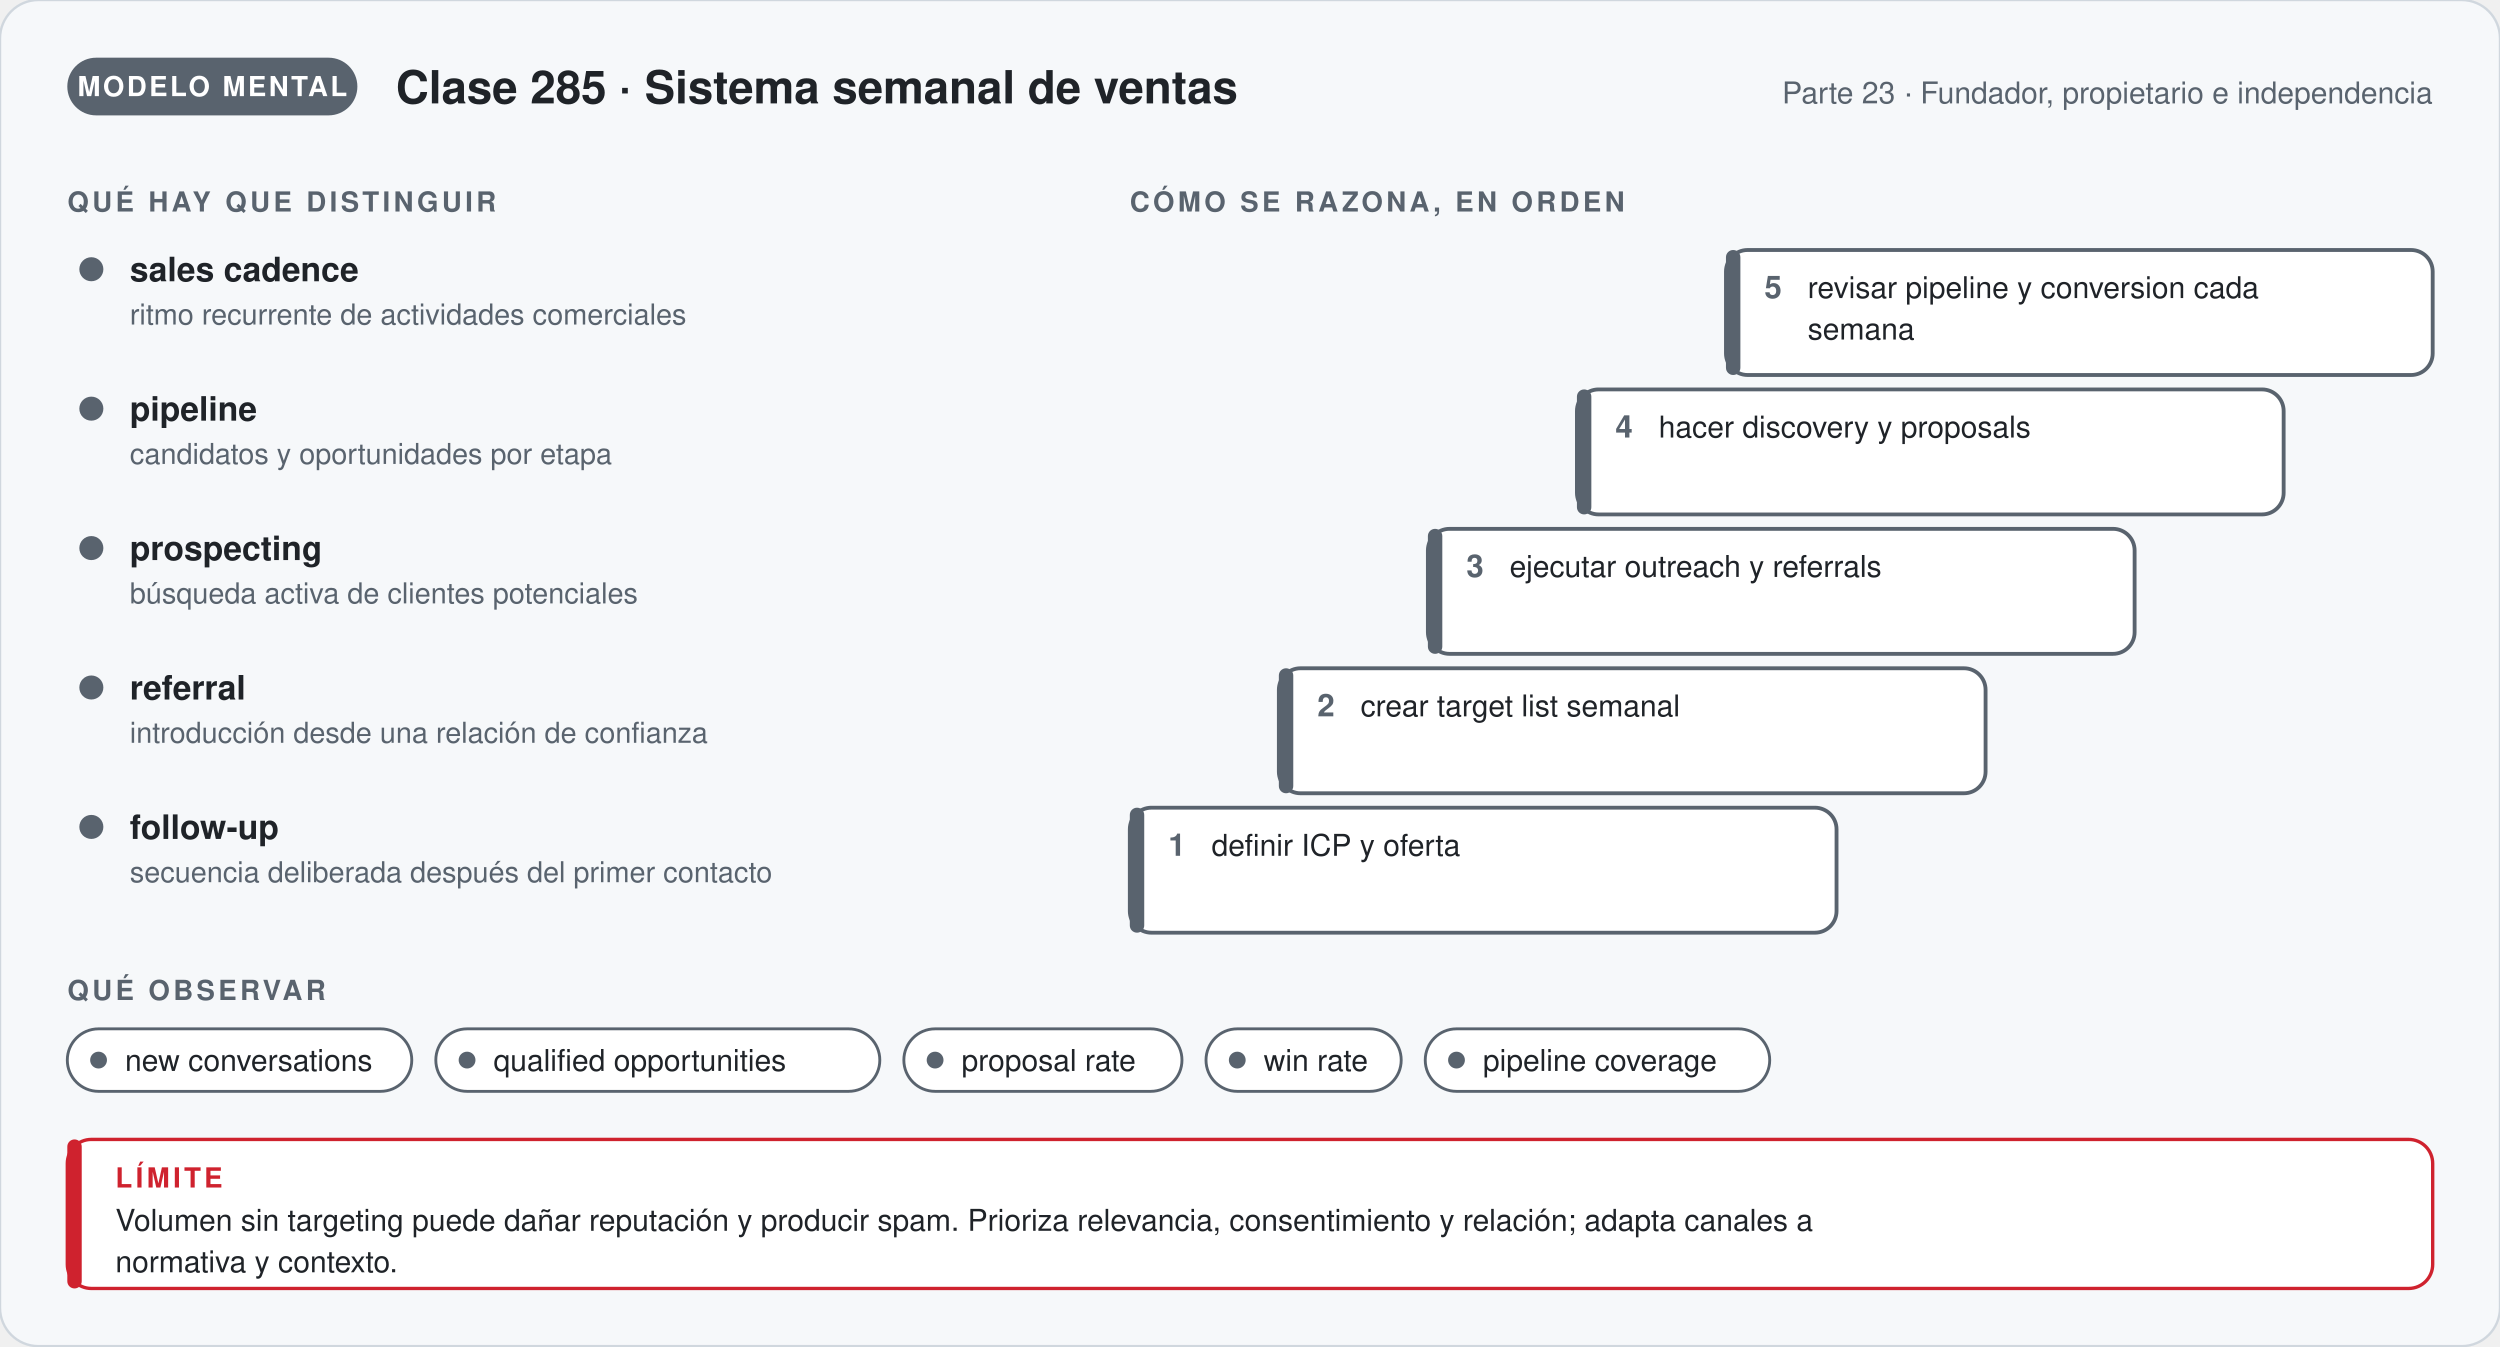
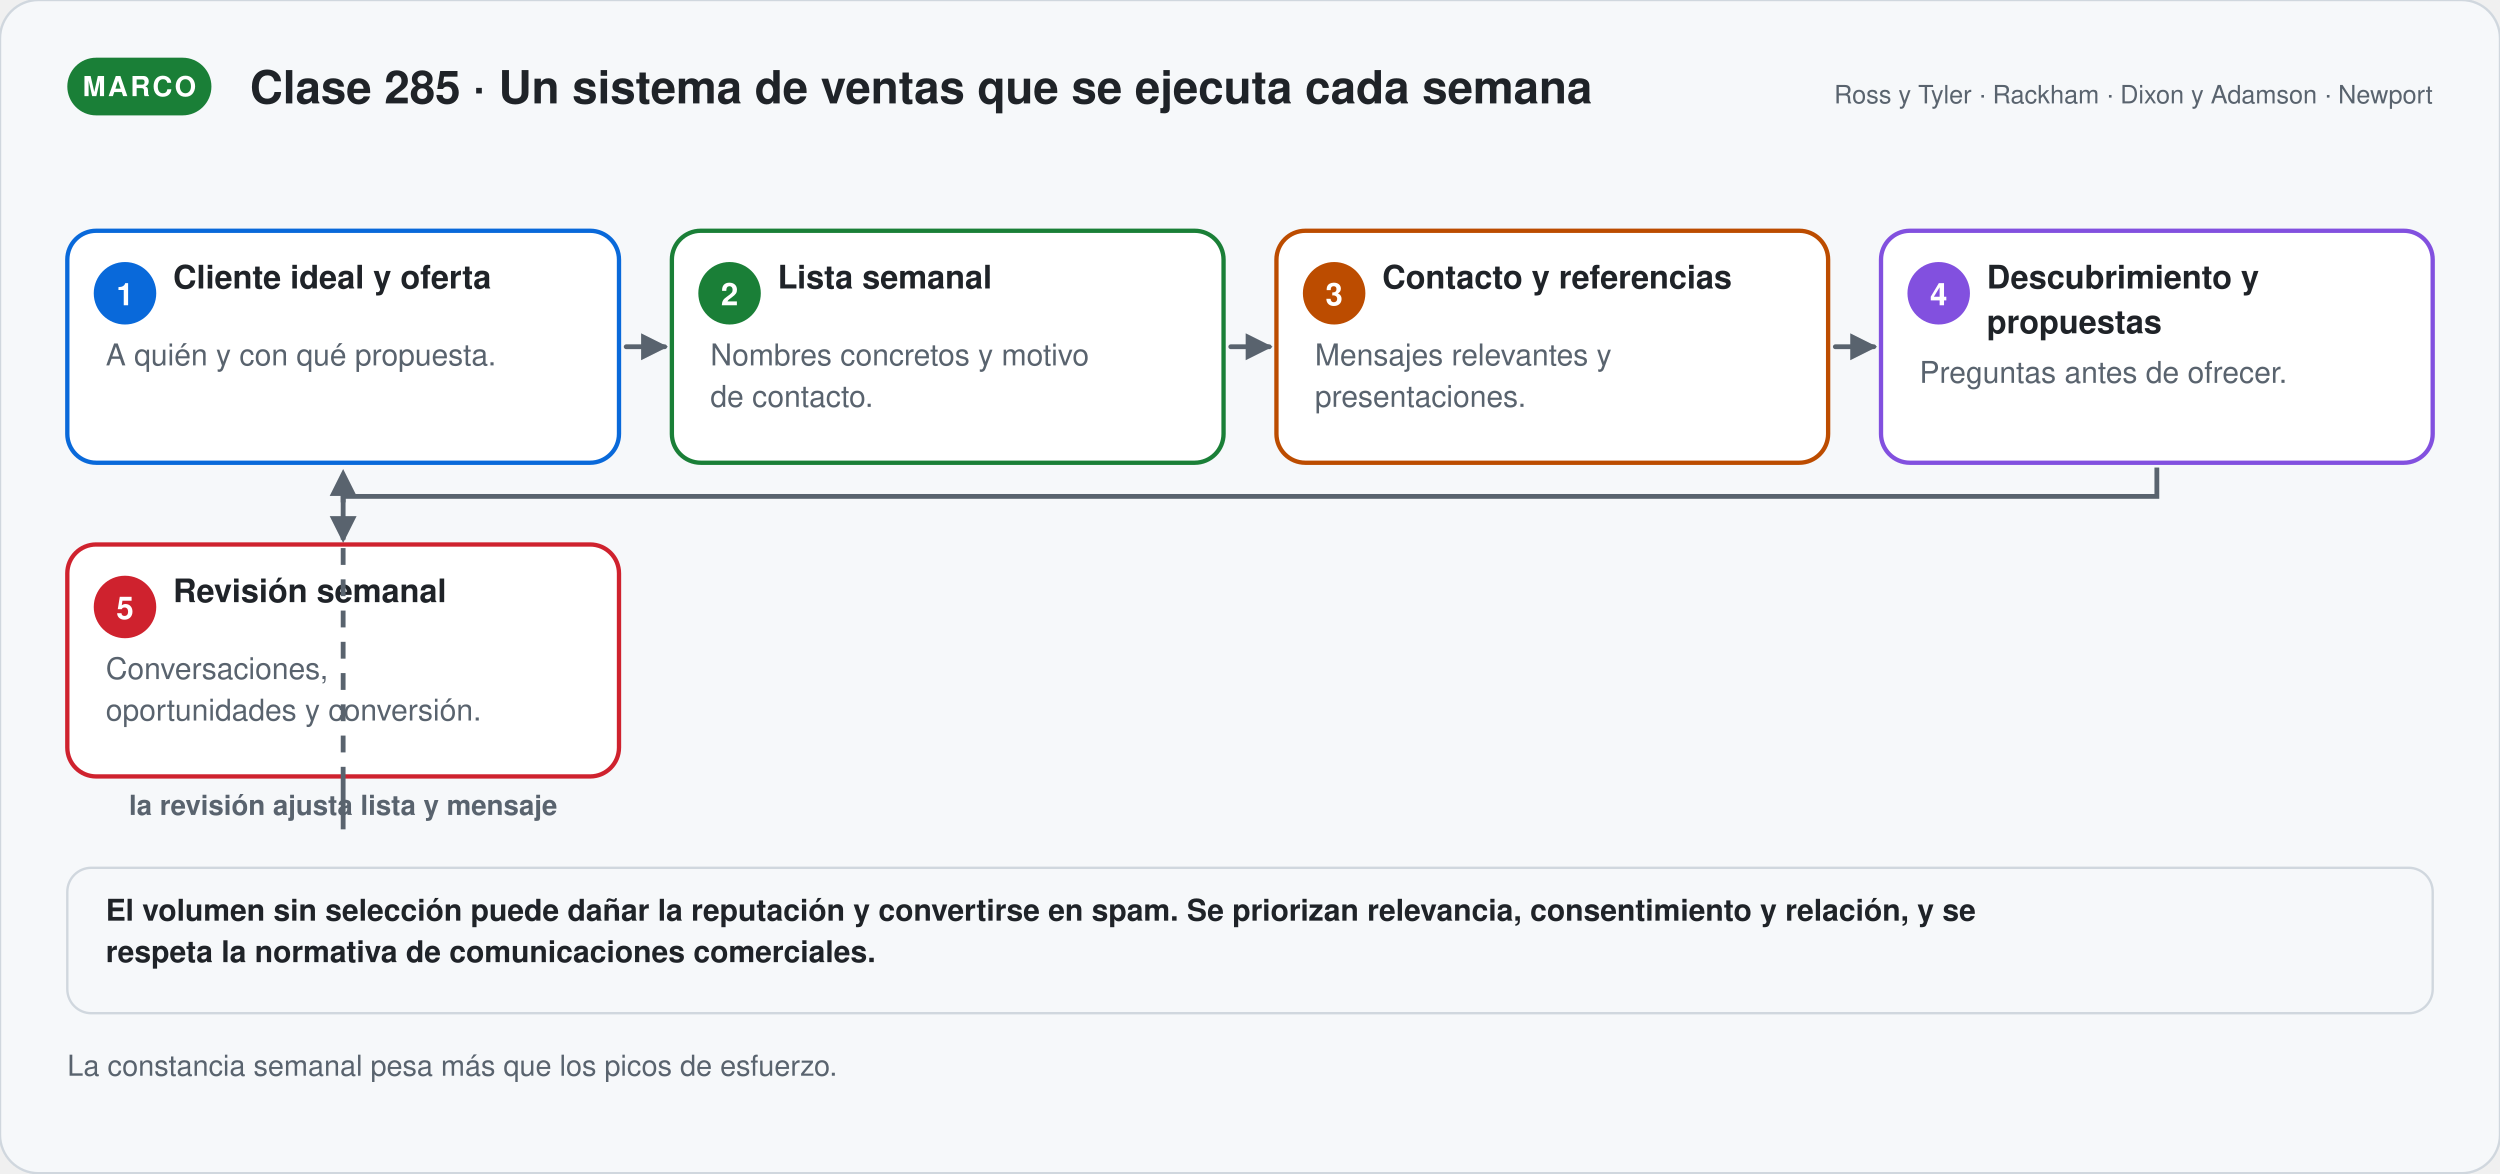
- <svg xmlns="http://www.w3.org/2000/svg" viewBox="0 0 1040 560" width="1040" role="img" aria-labelledby="t-g285 d-g285" font-family="'Segoe UI', 'Helvetica Neue', Helvetica, Arial, sans-serif">
+ <svg xmlns="http://www.w3.org/2000/svg" viewBox="0 0 1040 488.06" width="1040" role="img" aria-labelledby="t-s285 d-s285" font-family="'Segoe UI', 'Helvetica Neue', Helvetica, Arial, sans-serif">
  <defs>
-     <marker id="p-g285" viewBox="0 0 10 10" refX="8" refY="5" markerWidth="7" markerHeight="7" orient="auto">
+     <marker id="p-s285" viewBox="0 0 10 10" refX="8" refY="5" markerWidth="7" markerHeight="7" orient="auto">
      <path d="M1,1 L9,5 L1,9 Z" fill="#59636e" />
    </marker>
  </defs>
-   <rect width="1040" height="560" rx="16" fill="#f6f8fa" stroke="#d0d7de" />
-   <rect x="28" y="24" width="120.67" height="24" rx="12" fill="#59636e" />
-   <text x="88.335" y="40" font-size="11.5" font-weight="700" fill="#ffffff" text-anchor="middle" letter-spacing="1">MODELO MENTAL</text>
-   <text x="164.67" y="43" font-size="19" font-weight="700" fill="#1f2328" text-anchor="start">Clase 285 · Sistema semanal de ventas</text>
-   <text x="1012" y="43" font-size="12.5" font-weight="400" fill="#59636e" text-anchor="end">Parte 23 · Fundador, propietario e independencia</text>
-   <text x="28" y="88" font-size="11.5" font-weight="700" fill="#59636e" text-anchor="start" letter-spacing="1.4">QUÉ HAY QUE DISTINGUIR</text>
-   <circle cx="38" cy="112" r="5" fill="#59636e" />
-   <text x="54" y="117" font-size="14" font-weight="700" fill="#1f2328" text-anchor="start">sales cadence</text>
-   <text x="54" y="135" font-size="12" font-weight="400" fill="#59636e" text-anchor="start">ritmo recurrente de actividades comerciales</text>
-   <circle cx="38" cy="170" r="5" fill="#59636e" />
-   <text x="54" y="175" font-size="14" font-weight="700" fill="#1f2328" text-anchor="start">pipeline</text>
-   <text x="54" y="193" font-size="12" font-weight="400" fill="#59636e" text-anchor="start">candidatos y oportunidades por etapa</text>
-   <circle cx="38" cy="228" r="5" fill="#59636e" />
-   <text x="54" y="233" font-size="14" font-weight="700" fill="#1f2328" text-anchor="start">prospecting</text>
-   <text x="54" y="251" font-size="12" font-weight="400" fill="#59636e" text-anchor="start">búsqueda activa de clientes potenciales</text>
-   <circle cx="38" cy="286" r="5" fill="#59636e" />
-   <text x="54" y="291" font-size="14" font-weight="700" fill="#1f2328" text-anchor="start">referral</text>
-   <text x="54" y="309" font-size="12" font-weight="400" fill="#59636e" text-anchor="start">introducción desde una relación de confianza</text>
-   <circle cx="38" cy="344" r="5" fill="#59636e" />
-   <text x="54" y="349" font-size="14" font-weight="700" fill="#1f2328" text-anchor="start">follow-up</text>
-   <text x="54" y="367" font-size="12" font-weight="400" fill="#59636e" text-anchor="start">secuencia deliberada después del primer contacto</text>
-   <text x="470" y="88" font-size="11.5" font-weight="700" fill="#59636e" text-anchor="start" letter-spacing="1.4">CÓMO SE RAZONA, EN ORDEN</text>
-   <rect x="470" y="336" width="294" height="52" rx="9" fill="#ffffff" stroke="#59636e" stroke-width="1.6" />
-   <rect x="470" y="336" width="6" height="52" rx="3" fill="#59636e" />
-   <text x="486" y="356" font-size="13" font-weight="800" fill="#59636e" text-anchor="start">1</text>
-   <text x="504" y="356" font-size="12.5" font-weight="400" fill="#1f2328" text-anchor="start">definir ICP y oferta</text>
-   <rect x="532" y="278" width="294" height="52" rx="9" fill="#ffffff" stroke="#59636e" stroke-width="1.6" />
-   <rect x="532" y="278" width="6" height="52" rx="3" fill="#59636e" />
-   <text x="548" y="298" font-size="13" font-weight="800" fill="#59636e" text-anchor="start">2</text>
-   <text x="566" y="298" font-size="12.5" font-weight="400" fill="#1f2328" text-anchor="start">crear target list semanal</text>
-   <rect x="594" y="220" width="294" height="52" rx="9" fill="#ffffff" stroke="#59636e" stroke-width="1.6" />
-   <rect x="594" y="220" width="6" height="52" rx="3" fill="#59636e" />
-   <text x="610" y="240" font-size="13" font-weight="800" fill="#59636e" text-anchor="start">3</text>
-   <text x="628" y="240" font-size="12.5" font-weight="400" fill="#1f2328" text-anchor="start">ejecutar outreach y referrals</text>
-   <rect x="656" y="162" width="294" height="52" rx="9" fill="#ffffff" stroke="#59636e" stroke-width="1.6" />
-   <rect x="656" y="162" width="6" height="52" rx="3" fill="#59636e" />
-   <text x="672" y="182" font-size="13" font-weight="800" fill="#59636e" text-anchor="start">4</text>
-   <text x="690" y="182" font-size="12.5" font-weight="400" fill="#1f2328" text-anchor="start">hacer discovery y proposals</text>
-   <rect x="718" y="104" width="294" height="52" rx="9" fill="#ffffff" stroke="#59636e" stroke-width="1.6" />
-   <rect x="718" y="104" width="6" height="52" rx="3" fill="#59636e" />
-   <text x="734" y="124" font-size="13" font-weight="800" fill="#59636e" text-anchor="start">5</text>
-   <text x="752" y="124" font-size="12.5" font-weight="400" fill="#1f2328" text-anchor="start">revisar pipeline y conversion cada</text>
-   <text x="752" y="141.25" font-size="12.5" font-weight="400" fill="#1f2328" text-anchor="start">semana</text>
-   <text x="28" y="416" font-size="11.5" font-weight="700" fill="#59636e" text-anchor="start" letter-spacing="1.4">QUÉ OBSERVAR</text>
-   <rect x="28" y="428" width="143.3" height="26" rx="13" fill="#ffffff" stroke="#59636e" stroke-width="1.2" />
-   <circle cx="41" cy="441" r="3.5" fill="#59636e" />
-   <text x="52" y="445.5" font-size="12.5" font-weight="400" fill="#1f2328" text-anchor="start">new conversations</text>
-   <rect x="181.3" y="428" width="184.7" height="26" rx="13" fill="#ffffff" stroke="#59636e" stroke-width="1.2" />
-   <circle cx="194.3" cy="441" r="3.5" fill="#59636e" />
-   <text x="205.3" y="445.5" font-size="12.5" font-weight="400" fill="#1f2328" text-anchor="start">qualified opportunities</text>
-   <rect x="376" y="428" width="115.7" height="26" rx="13" fill="#ffffff" stroke="#59636e" stroke-width="1.2" />
-   <circle cx="389" cy="441" r="3.5" fill="#59636e" />
-   <text x="400" y="445.5" font-size="12.5" font-weight="400" fill="#1f2328" text-anchor="start">proposal rate</text>
-   <rect x="501.7" y="428" width="81.2" height="26" rx="13" fill="#ffffff" stroke="#59636e" stroke-width="1.2" />
-   <circle cx="514.7" cy="441" r="3.5" fill="#59636e" />
-   <text x="525.7" y="445.5" font-size="12.5" font-weight="400" fill="#1f2328" text-anchor="start">win rate</text>
-   <rect x="592.9" y="428" width="143.3" height="26" rx="13" fill="#ffffff" stroke="#59636e" stroke-width="1.2" />
-   <circle cx="605.9" cy="441" r="3.5" fill="#59636e" />
-   <text x="616.9" y="445.5" font-size="12.5" font-weight="400" fill="#1f2328" text-anchor="start">pipeline coverage</text>
-   <rect x="28" y="474" width="984" height="62" rx="10" fill="#ffffff" stroke="#cf222e" stroke-width="1.4" />
-   <rect x="28" y="474" width="6" height="62" rx="3" fill="#cf222e" />
-   <text x="48" y="494" font-size="11.5" font-weight="700" fill="#cf222e" text-anchor="start" letter-spacing="1.4">LÍMITE</text>
-   <text x="48" y="512" font-size="12.5" font-weight="400" fill="#1f2328" text-anchor="start">Volumen sin targeting puede dañar reputación y producir spam. Prioriza relevancia, consentimiento y relación; adapta canales a</text>
-   <text x="48" y="529.25" font-size="12.5" font-weight="400" fill="#1f2328" text-anchor="start">normativa y contexto.</text>
+   <rect width="1040" height="488.06" rx="16" fill="#f6f8fa" stroke="#d0d7de" />
+   <rect x="28" y="24" width="59.95" height="24" rx="12" fill="#1a7f37" />
+   <text x="57.975" y="40" font-size="11.5" font-weight="700" fill="#ffffff" text-anchor="middle" letter-spacing="1">MARCO</text>
+   <text x="103.95" y="43" font-size="19" font-weight="700" fill="#1f2328" text-anchor="start">Clase 285 · Un sistema de ventas que se ejecuta cada semana</text>
+   <text x="1012" y="43" font-size="10.5" font-weight="400" fill="#59636e" text-anchor="end">Ross y Tyler · Rackham · Dixon y Adamson · Newport</text>
+   <rect x="28" y="96" width="229.5" height="96.5" rx="12" fill="#ffffff" stroke="#0969da" stroke-width="1.8" />
+   <circle cx="52.0" cy="122.0" r="13" fill="#0969da" />
+   <text x="52" y="127" font-size="13" font-weight="700" fill="#ffffff" text-anchor="middle">1</text>
+   <text x="72" y="120" font-size="13.5" font-weight="700" fill="#1f2328" text-anchor="start">Cliente ideal y oferta</text>
+   <text x="44" y="152" font-size="12.5" font-weight="400" fill="#59636e" text-anchor="start">A quién y con qué propuesta.</text>
+   <path d="M260.5,144.25 L276.5,144.25" stroke="#59636e" stroke-width="2" fill="none" stroke-linecap="round" marker-end="url(#p-s285)" />
+   <rect x="279.5" y="96" width="229.5" height="96.5" rx="12" fill="#ffffff" stroke="#1a7f37" stroke-width="1.8" />
+   <circle cx="303.5" cy="122.0" r="13" fill="#1a7f37" />
+   <text x="303.5" y="127" font-size="13" font-weight="700" fill="#ffffff" text-anchor="middle">2</text>
+   <text x="323.5" y="120" font-size="13.5" font-weight="700" fill="#1f2328" text-anchor="start">Lista semanal</text>
+   <text x="295.5" y="152" font-size="12.5" font-weight="400" fill="#59636e" text-anchor="start">Nombres concretos y motivo</text>
+   <text x="295.5" y="169.25" font-size="12.5" font-weight="400" fill="#59636e" text-anchor="start">de contacto.</text>
+   <path d="M512,144.25 L528,144.25" stroke="#59636e" stroke-width="2" fill="none" stroke-linecap="round" marker-end="url(#p-s285)" />
+   <rect x="531" y="96" width="229.5" height="96.5" rx="12" fill="#ffffff" stroke="#bc4c00" stroke-width="1.8" />
+   <circle cx="555.0" cy="122.0" r="13" fill="#bc4c00" />
+   <text x="555" y="127" font-size="13" font-weight="700" fill="#ffffff" text-anchor="middle">3</text>
+   <text x="575" y="120" font-size="13.5" font-weight="700" fill="#1f2328" text-anchor="start">Contacto y referencias</text>
+   <text x="547" y="152" font-size="12.5" font-weight="400" fill="#59636e" text-anchor="start">Mensajes relevantes y</text>
+   <text x="547" y="169.25" font-size="12.5" font-weight="400" fill="#59636e" text-anchor="start">presentaciones.</text>
+   <path d="M763.5,144.25 L779.5,144.25" stroke="#59636e" stroke-width="2" fill="none" stroke-linecap="round" marker-end="url(#p-s285)" />
+   <rect x="782.5" y="96" width="229.5" height="96.5" rx="12" fill="#ffffff" stroke="#8250df" stroke-width="1.8" />
+   <circle cx="806.5" cy="122.0" r="13" fill="#8250df" />
+   <text x="806.5" y="127" font-size="13" font-weight="700" fill="#ffffff" text-anchor="middle">4</text>
+   <text x="826.5" y="120" font-size="13.5" font-weight="700" fill="#1f2328" text-anchor="start">Descubrimiento y</text>
+   <text x="826.5" y="138.63" font-size="13.5" font-weight="700" fill="#1f2328" text-anchor="start">propuestas</text>
+   <text x="798.5" y="159.26" font-size="12.5" font-weight="400" fill="#59636e" text-anchor="start">Preguntas antes de ofrecer.</text>
+   <path d="M897.25,194.5 V206.5 H142.75 V224.5" stroke="#59636e" stroke-width="2" fill="none" marker-end="url(#p-s285)" />
+   <rect x="28" y="226.5" width="229.5" height="96.5" rx="12" fill="#ffffff" stroke="#cf222e" stroke-width="1.8" />
+   <circle cx="52.0" cy="252.5" r="13" fill="#cf222e" />
+   <text x="52" y="257.5" font-size="13" font-weight="700" fill="#ffffff" text-anchor="middle">5</text>
+   <text x="72" y="250.5" font-size="13.5" font-weight="700" fill="#1f2328" text-anchor="start">Revisión semanal</text>
+   <text x="44" y="282.5" font-size="12.5" font-weight="400" fill="#59636e" text-anchor="start">Conversaciones,</text>
+   <text x="44" y="299.75" font-size="12.5" font-weight="400" fill="#59636e" text-anchor="start">oportunidades y conversión.</text>
+   <path d="M142.75,325.0 V345.0 H142.75 V196.5" stroke="#59636e" stroke-width="2" fill="none" stroke-dasharray="7 6" marker-end="url(#p-s285)" />
+   <text x="142.75" y="339" font-size="11.5" font-weight="600" fill="#59636e" text-anchor="middle">la revisión ajusta lista y mensaje</text>
+   <rect x="28" y="361" width="984" height="60.5" rx="10" fill="#f6f8fa" stroke="#d0d7de" stroke-width="1" />
+   <text x="44" y="383" font-size="12.5" font-weight="600" fill="#1f2328" text-anchor="start">El volumen sin selección puede dañar la reputación y convertirse en spam. Se priorizan relevancia, consentimiento y relación, y se</text>
+   <text x="44" y="400.25" font-size="12.5" font-weight="600" fill="#1f2328" text-anchor="start">respeta la normativa de comunicaciones comerciales.</text>
+   <text x="28" y="447.5" font-size="12" font-weight="400" fill="#59636e" text-anchor="start">La constancia semanal pesa más que los picos de esfuerzo.</text>
</svg>
